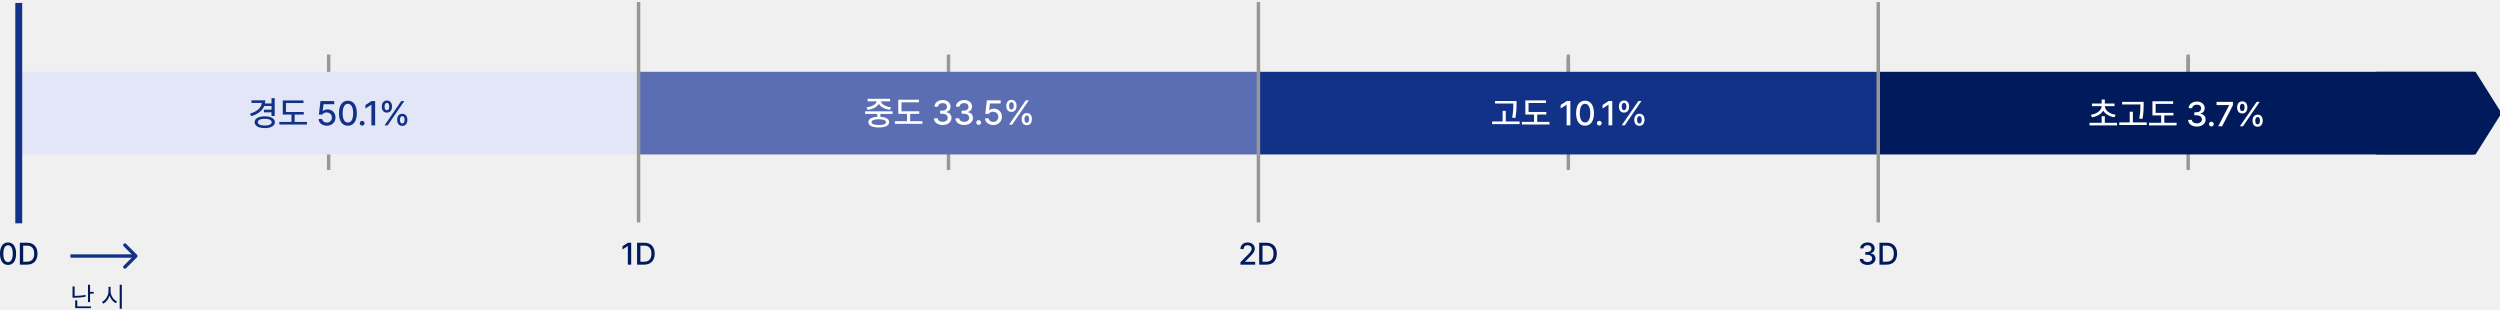
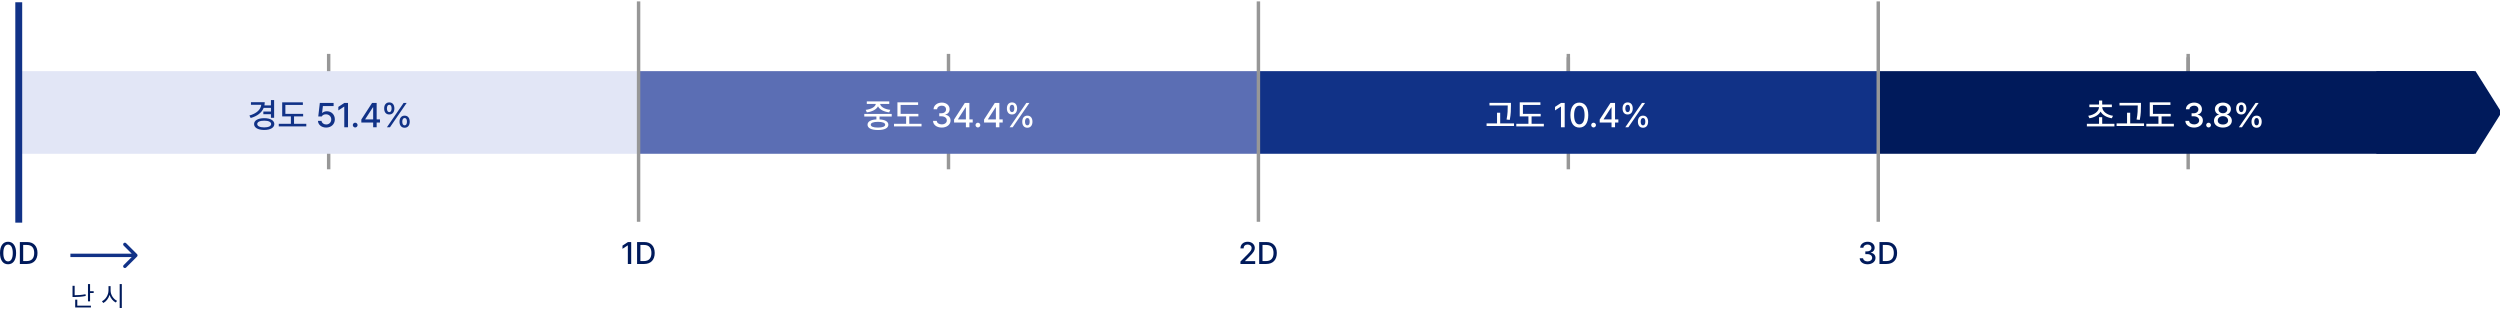
- <svg xmlns="http://www.w3.org/2000/svg" width="727px" height="90px" viewBox="0 0 727 90" version="1.1">
-   <g id="astigmatism" stroke="none" stroke-width="1" fill="none" fill-rule="evenodd">
-     <g id="Group" transform="translate(0, -0)">
-       <g id="AGE_70_79" transform="translate(0, 0.601413)">
-         <path d="M21.709,82.708 L21.091,82.708 L21.091,85.971 L21.646,85.971 C22.699,85.971 23.755,85.904 24.932,85.658 L24.862,85.149 C23.727,85.384 22.703,85.447 21.709,85.447 L21.709,82.708 Z M21.865,89.006 L26.442,89.006 L26.442,88.49 L22.476,88.49 L22.476,86.737 L21.865,86.737 L21.865,89.006 Z M25.582,87.23 L26.192,87.23 L26.192,84.805 L27.24,84.805 L27.24,84.273 L26.192,84.273 L26.192,82.208 L25.582,82.208 L25.582,87.23 Z" id="Shape" fill="#001A5B" fill-rule="nonzero" />
-         <path d="M32.161,84.07 L32.161,82.802 L31.551,82.802 L31.551,84.07 C31.543,85.388 30.686,86.718 29.65,87.191 L30.041,87.707 C30.854,87.297 31.539,86.417 31.86,85.368 C32.192,86.358 32.877,87.183 33.671,87.567 L34.046,87.082 C33.021,86.616 32.157,85.341 32.161,84.07 Z M34.805,89.17 L35.423,89.17 L35.423,82.2 L34.805,82.2 L34.805,89.17 Z" id="Shape" fill="#001A5B" fill-rule="nonzero" />
-         <path d="M2.341,76.445 C3.815,76.445 4.678,75.257 4.682,73.171 C4.678,71.098 3.802,69.897 2.341,69.897 C0.876,69.897 -1.73433206e-14,71.098 -1.73433206e-14,73.171 C-1.73433206e-14,75.257 0.867,76.445 2.341,76.445 Z M0.968,73.171 C0.968,71.587 1.483,70.72 2.341,70.715 C3.195,70.72 3.714,71.587 3.714,73.171 C3.714,74.76 3.199,75.609 2.341,75.609 C1.479,75.609 0.964,74.76 0.968,73.171 Z" id="Shape" fill="#001A5B" fill-rule="nonzero" />
-         <path d="M7.842,76.357 C9.782,76.357 10.9,75.151 10.905,73.162 C10.9,71.177 9.782,69.985 7.903,69.985 L5.774,69.985 L5.774,76.357 L7.842,76.357 Z M6.742,75.512 L6.742,70.83 L7.842,70.83 C9.232,70.83 9.945,71.661 9.945,73.162 C9.945,74.667 9.232,75.508 7.789,75.512 L6.742,75.512 Z" id="Shape" fill="#001A5B" fill-rule="nonzero" />
-         <polygon id="Path" fill="#001A5B" fill-rule="nonzero" points="183.552 69.985 182.602 69.985 181.018 71.023 181.018 71.948 182.541 70.953 182.576 70.953 182.576 76.357 183.552 76.357" />
-         <path d="M187.328,76.357 C189.269,76.357 190.387,75.151 190.392,73.162 C190.387,71.177 189.269,69.985 187.39,69.985 L185.26,69.985 L185.26,76.357 L187.328,76.357 Z M186.228,75.512 L186.228,70.83 L187.328,70.83 C188.719,70.83 189.432,71.661 189.432,73.162 C189.432,74.667 188.719,75.508 187.275,75.512 L186.228,75.512 Z" id="Shape" fill="#001A5B" fill-rule="nonzero" />
-         <path d="M360.72,76.357 L365.007,76.357 L365.007,75.53 L362.067,75.53 L362.067,75.477 L363.36,74.165 C364.557,72.991 364.891,72.423 364.9,71.71 C364.891,70.676 364.042,69.897 362.815,69.897 C361.6,69.897 360.712,70.667 360.72,71.833 L361.635,71.833 C361.64,71.155 362.089,70.707 362.798,70.707 C363.466,70.707 363.976,71.107 363.976,71.736 C363.976,72.295 363.629,72.7 362.929,73.426 L360.72,75.653 L360.72,76.357 Z" id="Path" fill="#001A5B" fill-rule="nonzero" />
-         <path d="M368.236,76.357 C370.177,76.357 371.294,75.151 371.299,73.162 C371.294,71.177 370.177,69.985 368.298,69.985 L366.168,69.985 L366.168,76.357 L368.236,76.357 Z M367.137,75.512 L367.137,70.83 L368.236,70.83 C369.627,70.83 370.34,71.661 370.34,73.162 C370.34,74.667 369.627,75.508 368.183,75.512 L367.137,75.512 Z" id="Shape" fill="#001A5B" fill-rule="nonzero" />
-         <path d="M543.097,76.445 C544.418,76.445 545.4,75.666 545.395,74.605 C545.4,73.8 544.893,73.215 544.022,73.092 L544.022,73.048 C544.709,72.876 545.157,72.357 545.148,71.631 C545.157,70.689 544.369,69.897 543.115,69.897 C541.927,69.897 540.967,70.601 540.941,71.639 L541.875,71.639 C541.897,71.063 542.469,70.707 543.106,70.707 C543.779,70.707 544.215,71.103 544.215,71.684 C544.215,72.295 543.709,72.7 542.983,72.696 L542.437,72.696 L542.437,73.488 L542.983,73.488 C543.895,73.492 544.418,73.941 544.418,74.57 C544.418,75.191 543.859,75.609 543.088,75.609 C542.376,75.609 541.822,75.252 541.787,74.693 L540.8,74.693 C540.84,75.736 541.778,76.445 543.097,76.445 Z" id="Path" fill="#001A5B" fill-rule="nonzero" />
-         <path d="M548.616,76.357 C550.557,76.357 551.674,75.151 551.679,73.162 C551.674,71.177 550.557,69.985 548.678,69.985 L546.548,69.985 L546.548,76.357 L548.616,76.357 Z M547.515,75.512 L547.515,70.83 L548.616,70.83 C550.007,70.83 550.72,71.661 550.72,73.162 C550.72,74.667 550.007,75.508 548.563,75.512 L547.515,75.512 Z" id="Shape" fill="#001A5B" fill-rule="nonzero" />
-         <polygon id="Path" fill="#979797" points="95.076 48.826 95.076 15.263 96.077 15.263 96.077 48.826" />
-         <polygon id="Path" fill="#979797" points="275.323 48.826 275.323 15.263 276.325 15.263 276.325 48.826" />
-         <polygon id="Path" fill="#979797" points="455.571 48.826 455.571 15.263 456.572 15.263 456.572 48.826" />
-         <polygon id="Path" fill="#979797" points="635.819 48.826 635.819 15.263 636.82 15.263 636.82 48.826" />
-         <polygon id="Path" fill="#979797" points="456.572 37.303 456.572 16.274 455.571 16.274 455.571 37.303" />
-         <polygon id="Path" fill="#979797" points="636.82 37.303 636.82 16.274 635.819 16.274 635.819 37.303" />
-         <rect id="Rectangle" fill="#001A5B" fill-rule="nonzero" x="546.196" y="20.28" width="173.238" height="24.033" />
-         <path d="M615.643,35.103 L612.083,35.103 L612.083,33.196 L611.164,33.196 L611.164,35.103 L607.624,35.103 L607.624,35.866 L615.643,35.866 L615.643,35.103 Z M608.015,32.776 L608.367,33.499 C609.834,33.269 611.052,32.575 611.619,31.553 C612.19,32.575 613.413,33.269 614.88,33.499 L615.232,32.776 C613.433,32.511 612.137,31.494 612.093,30.262 L614.899,30.262 L614.899,29.509 L612.083,29.509 L612.083,28.336 L611.164,28.336 L611.164,29.509 L608.347,29.509 L608.347,30.262 L611.154,30.262 C611.11,31.494 609.814,32.511 608.015,32.776 Z" id="Shape" fill="#FFFFFF" fill-rule="nonzero" />
-         <path d="M623.368,29.02 L617.119,29.02 L617.119,29.773 L622.439,29.773 L622.439,29.881 C622.434,30.932 622.434,32.174 622.097,33.871 L623.035,33.969 C623.364,32.174 623.364,30.962 623.368,29.881 L623.368,29.02 Z M616.278,35.758 L624.268,35.758 L624.268,34.986 L620.238,34.986 L620.238,31.895 L619.319,31.895 L619.319,34.986 L616.278,34.986 L616.278,35.758 Z" id="Shape" fill="#FFFFFF" fill-rule="nonzero" />
-         <polygon id="Path" fill="#FFFFFF" fill-rule="nonzero" points="632.033 32.218 626.86 32.218 626.86 29.607 631.955 29.607 631.955 28.854 625.93 28.854 625.93 32.961 628.463 32.961 628.463 35.103 624.933 35.103 624.933 35.866 632.952 35.866 632.952 35.103 629.382 35.103 629.382 32.961 632.033 32.961" />
-         <path d="M638.848,36.208 C640.315,36.208 641.406,35.343 641.401,34.164 C641.406,33.269 640.844,32.619 639.875,32.482 L639.875,32.433 C640.637,32.243 641.137,31.666 641.127,30.859 C641.137,29.812 640.262,28.932 638.868,28.932 C637.548,28.932 636.482,29.715 636.453,30.869 L637.489,30.869 C637.513,30.228 638.149,29.832 638.858,29.832 C639.606,29.832 640.091,30.272 640.091,30.917 C640.091,31.597 639.528,32.047 638.721,32.042 L638.115,32.042 L638.115,32.922 L638.721,32.922 C639.733,32.927 640.315,33.426 640.315,34.125 C640.315,34.814 639.694,35.279 638.839,35.279 C638.047,35.279 637.43,34.883 637.391,34.262 L636.297,34.262 C636.341,35.421 637.382,36.208 638.848,36.208 Z" id="Path" fill="#FFFFFF" fill-rule="nonzero" />
-         <path d="M643.063,36.179 C643.439,36.174 643.753,35.866 643.758,35.484 C643.753,35.103 643.439,34.79 643.063,34.79 C642.682,34.79 642.364,35.103 642.369,35.484 C642.364,35.866 642.682,36.174 643.063,36.179 Z" id="Path" fill="#FFFFFF" fill-rule="nonzero" />
-         <polygon id="Path" fill="#FFFFFF" fill-rule="nonzero" points="645.068 36.11 646.192 36.11 649.341 29.989 649.341 29.03 644.579 29.03 644.579 29.949 648.227 29.949 648.227 30.008" />
-         <path d="M652.05,32.394 C653.003,32.404 653.531,31.69 653.536,30.634 C653.531,29.597 653.024,28.879 652.05,28.883 C651.107,28.879 650.554,29.597 650.564,30.634 C650.554,31.685 651.082,32.404 652.05,32.394 Z M651.365,36.11 L652.255,36.11 L657.116,29.03 L656.226,29.03 L651.365,36.11 Z M651.365,30.634 C651.37,30.003 651.596,29.578 652.05,29.568 C652.525,29.563 652.725,29.998 652.725,30.634 C652.725,31.284 652.51,31.705 652.05,31.71 C651.596,31.705 651.37,31.284 651.365,30.634 Z M655.033,34.497 C655.028,35.538 655.556,36.257 656.519,36.257 C657.473,36.257 658,35.543 658.005,34.497 C658,33.45 657.488,32.731 656.519,32.736 C655.575,32.731 655.028,33.45 655.033,34.497 Z M655.834,34.497 C655.839,33.856 656.07,33.431 656.519,33.421 C656.994,33.421 657.194,33.851 657.194,34.497 C657.194,35.137 656.979,35.563 656.519,35.563 C656.065,35.563 655.839,35.137 655.834,34.497 Z" id="Shape" fill="#FFFFFF" fill-rule="nonzero" />
-         <rect id="Rectangle" fill="#113287" fill-rule="nonzero" x="365.948" y="20.28" width="180.248" height="24.033" />
-         <path d="M441.007,28.761 L434.758,28.761 L434.758,29.514 L440.078,29.514 L440.078,29.622 C440.073,30.673 440.073,31.915 439.736,33.612 L440.675,33.709 C441.002,31.915 441.002,30.702 441.007,29.622 L441.007,28.761 Z M433.917,35.499 L441.906,35.499 L441.906,34.726 L437.878,34.726 L437.878,31.636 L436.959,31.636 L436.959,34.726 L433.917,34.726 L433.917,35.499 Z" id="Shape" fill="#FFFFFF" fill-rule="nonzero" />
-         <polygon id="Path" fill="#FFFFFF" fill-rule="nonzero" points="449.671 31.959 444.498 31.959 444.498 29.348 449.593 29.348 449.593 28.595 443.57 28.595 443.57 32.702 446.102 32.702 446.102 34.844 442.572 34.844 442.572 35.607 450.59 35.607 450.59 34.844 447.021 34.844 447.021 32.702 449.671 32.702" />
-         <polygon id="Path" fill="#FFFFFF" fill-rule="nonzero" points="456.664 28.771 455.607 28.771 453.847 29.925 453.847 30.952 455.539 29.847 455.578 29.847 455.578 35.851 456.664 35.851" />
-         <path d="M460.927,35.949 C462.565,35.949 463.523,34.629 463.528,32.311 C463.523,30.008 462.551,28.673 460.927,28.673 C459.299,28.673 458.326,30.008 458.326,32.311 C458.326,34.629 459.289,35.949 460.927,35.949 Z M459.401,32.311 C459.401,30.551 459.973,29.588 460.927,29.583 C461.876,29.588 462.453,30.551 462.453,32.311 C462.453,34.076 461.881,35.02 460.927,35.02 C459.969,35.02 459.396,34.076 459.401,32.311 Z" id="Shape" fill="#FFFFFF" fill-rule="nonzero" />
-         <path d="M465.073,35.919 C465.45,35.915 465.763,35.607 465.768,35.225 C465.763,34.844 465.45,34.531 465.073,34.531 C464.692,34.531 464.374,34.844 464.379,35.225 C464.374,35.607 464.692,35.915 465.073,35.919 Z" id="Path" fill="#FFFFFF" fill-rule="nonzero" />
-         <polygon id="Path" fill="#FFFFFF" fill-rule="nonzero" points="468.848 28.771 467.792 28.771 466.031 29.925 466.031 30.952 467.724 29.847 467.763 29.847 467.763 35.851 468.848 35.851" />
-         <path d="M472.271,32.135 C473.224,32.145 473.752,31.431 473.757,30.375 C473.752,29.338 473.243,28.619 472.271,28.624 C471.327,28.619 470.775,29.338 470.784,30.375 C470.775,31.426 471.303,32.145 472.271,32.135 Z M471.586,35.851 L472.476,35.851 L477.336,28.771 L476.447,28.771 L471.586,35.851 Z M471.586,30.375 C471.591,29.744 471.816,29.319 472.271,29.309 C472.745,29.304 472.946,29.739 472.946,30.375 C472.946,31.025 472.731,31.446 472.271,31.45 C471.816,31.446 471.591,31.025 471.586,30.375 Z M475.253,34.237 C475.248,35.279 475.777,35.998 476.74,35.998 C477.693,35.998 478.221,35.284 478.226,34.237 C478.221,33.191 477.708,32.472 476.74,32.477 C475.796,32.472 475.248,33.191 475.253,34.237 Z M476.055,34.237 C476.06,33.597 476.29,33.172 476.74,33.162 C477.214,33.162 477.414,33.592 477.414,34.237 C477.414,34.878 477.2,35.303 476.74,35.303 C476.286,35.303 476.06,34.878 476.055,34.237 Z" id="Shape" fill="#FFFFFF" fill-rule="nonzero" />
-         <rect id="Rectangle" fill="#5B6EB4" fill-rule="nonzero" x="185.7" y="20.28" width="180.248" height="24.033" />
-         <path d="M259.557,31.783 L251.567,31.783 L251.567,32.536 L255.097,32.536 L255.097,33.377 C253.469,33.46 252.516,34.003 252.516,34.922 C252.516,35.915 253.65,36.472 255.557,36.467 C257.44,36.472 258.573,35.915 258.578,34.922 C258.573,34.003 257.62,33.465 256.017,33.377 L256.017,32.536 L259.557,32.536 L259.557,31.783 Z M251.987,30.59 L252.311,31.323 C253.831,31.147 255.077,30.507 255.562,29.578 C256.036,30.507 257.293,31.147 258.814,31.323 L259.146,30.59 C257.542,30.429 256.31,29.72 256.183,28.869 L258.843,28.869 L258.843,28.126 L252.301,28.126 L252.301,28.869 L254.931,28.869 C254.804,29.715 253.562,30.429 251.987,30.59 Z M253.454,34.922 C253.449,34.379 254.217,34.086 255.557,34.081 C256.877,34.086 257.65,34.379 257.65,34.922 C257.65,35.455 256.877,35.763 255.557,35.753 C254.217,35.763 253.449,35.455 253.454,34.922 Z" id="Shape" fill="#FFFFFF" fill-rule="nonzero" />
-         <polygon id="Path" fill="#FFFFFF" fill-rule="nonzero" points="267.321 31.763 262.148 31.763 262.148 29.152 267.243 29.152 267.243 28.399 261.219 28.399 261.219 32.507 263.751 32.507 263.751 34.648 260.222 34.648 260.222 35.411 268.241 35.411 268.241 34.648 264.671 34.648 264.671 32.507 267.321 32.507" />
-         <path d="M274.137,35.753 C275.604,35.753 276.694,34.888 276.689,33.709 C276.694,32.815 276.132,32.164 275.164,32.027 L275.164,31.979 C275.927,31.788 276.426,31.211 276.416,30.404 C276.426,29.358 275.551,28.478 274.157,28.478 C272.837,28.478 271.77,29.26 271.741,30.414 L272.778,30.414 C272.802,29.773 273.438,29.377 274.147,29.377 C274.895,29.377 275.379,29.817 275.379,30.463 C275.379,31.142 274.817,31.592 274.009,31.587 L273.404,31.587 L273.404,32.468 L274.009,32.468 C275.022,32.472 275.604,32.971 275.604,33.67 C275.604,34.36 274.983,34.824 274.128,34.824 C273.336,34.824 272.719,34.428 272.68,33.807 L271.585,33.807 C271.629,34.966 272.671,35.753 274.137,35.753 Z" id="Path" fill="#FFFFFF" fill-rule="nonzero" />
-         <path d="M280.386,35.753 C281.853,35.753 282.943,34.888 282.938,33.709 C282.943,32.815 282.381,32.164 281.413,32.027 L281.413,31.979 C282.176,31.788 282.674,31.211 282.664,30.404 C282.674,29.358 281.799,28.478 280.405,28.478 C279.085,28.478 278.019,29.26 277.99,30.414 L279.026,30.414 C279.051,29.773 279.686,29.377 280.395,29.377 C281.143,29.377 281.628,29.817 281.628,30.463 C281.628,31.142 281.065,31.592 280.259,31.587 L279.652,31.587 L279.652,32.468 L280.259,32.468 C281.27,32.472 281.853,32.971 281.853,33.67 C281.853,34.36 281.231,34.824 280.376,34.824 C279.584,34.824 278.968,34.428 278.929,33.807 L277.834,33.807 C277.878,34.966 278.919,35.753 280.386,35.753 Z" id="Path" fill="#FFFFFF" fill-rule="nonzero" />
-         <path d="M284.601,35.724 C284.978,35.719 285.29,35.411 285.295,35.03 C285.29,34.648 284.978,34.335 284.601,34.335 C284.22,34.335 283.901,34.648 283.906,35.03 C283.901,35.411 284.22,35.719 284.601,35.724 Z" id="Path" fill="#FFFFFF" fill-rule="nonzero" />
-         <path d="M288.835,35.753 C290.312,35.753 291.358,34.751 291.358,33.357 C291.358,31.993 290.375,31.006 289.04,31.001 C288.502,31.006 288.004,31.196 287.71,31.48 L287.642,31.48 L287.877,29.495 L290.996,29.495 L290.996,28.575 L286.986,28.575 L286.527,32.516 L287.544,32.516 C287.783,32.081 288.219,31.891 288.786,31.891 C289.676,31.9 290.312,32.526 290.312,33.387 C290.312,34.228 289.696,34.849 288.835,34.854 C288.121,34.849 287.544,34.409 287.486,33.807 L286.44,33.807 C286.488,34.937 287.495,35.753 288.835,35.753 Z" id="Path" fill="#FFFFFF" fill-rule="nonzero" />
-         <path d="M294.125,31.939 C295.079,31.949 295.607,31.235 295.612,30.179 C295.607,29.143 295.098,28.424 294.125,28.429 C293.182,28.424 292.629,29.143 292.639,30.179 C292.629,31.23 293.158,31.949 294.125,31.939 Z M293.441,35.655 L294.33,35.655 L299.191,28.575 L298.301,28.575 L293.441,35.655 Z M293.441,30.179 C293.446,29.548 293.671,29.123 294.125,29.113 C294.6,29.108 294.8,29.543 294.8,30.179 C294.8,30.829 294.585,31.25 294.125,31.255 C293.671,31.25 293.446,30.829 293.441,30.179 Z M297.108,34.042 C297.103,35.083 297.631,35.802 298.594,35.802 C299.548,35.802 300.076,35.088 300.081,34.042 C300.076,32.996 299.563,32.277 298.594,32.282 C297.651,32.277 297.103,32.996 297.108,34.042 Z M297.91,34.042 C297.915,33.401 298.145,32.976 298.594,32.966 C299.069,32.966 299.269,33.396 299.269,34.042 C299.269,34.682 299.054,35.108 298.594,35.108 C298.14,35.108 297.915,34.682 297.91,34.042 Z" id="Shape" fill="#FFFFFF" fill-rule="nonzero" />
-         <rect id="Rectangle" fill="#E2E6F6" fill-rule="nonzero" x="5.452" y="20.28" width="180.248" height="24.033" />
-         <path d="M79.881,27.94 L78.952,27.94 L78.952,29.495 L77.05,29.495 C77.108,29.201 77.143,28.888 77.143,28.566 L73.133,28.566 L73.133,29.328 L76.135,29.328 C75.969,30.741 74.757,31.856 72.683,32.448 L73.055,33.172 C74.952,32.629 76.267,31.636 76.835,30.228 L78.952,30.228 L78.952,31.294 L76.742,31.294 L76.742,32.057 L78.952,32.057 L78.952,33.123 L79.881,33.123 L79.881,27.94 Z M74.043,34.932 C74.043,35.998 75.197,36.653 76.996,36.653 C78.771,36.653 79.935,35.998 79.94,34.932 C79.935,33.871 78.771,33.225 76.996,33.22 C75.197,33.225 74.043,33.871 74.043,34.932 Z M74.962,34.932 C74.962,34.306 75.744,33.949 76.996,33.954 C78.223,33.949 79.006,34.306 79.01,34.932 C79.006,35.548 78.223,35.905 76.996,35.91 C75.744,35.905 74.962,35.548 74.962,34.932 Z" id="Shape" fill="#113287" fill-rule="nonzero" />
-         <polygon id="Path" fill="#113287" fill-rule="nonzero" points="88.33 31.969 83.157 31.969 83.157 29.358 88.252 29.358 88.252 28.605 82.228 28.605 82.228 32.712 84.761 32.712 84.761 34.854 81.23 34.854 81.23 35.616 89.249 35.616 89.249 34.854 85.68 34.854 85.68 32.712 88.33 32.712" />
-         <path d="M95.038,35.959 C96.515,35.959 97.561,34.956 97.561,33.563 C97.561,32.199 96.579,31.211 95.244,31.206 C94.706,31.211 94.207,31.402 93.914,31.685 L93.845,31.685 L94.08,29.7 L97.2,29.7 L97.2,28.781 L93.19,28.781 L92.73,32.722 L93.747,32.722 C93.987,32.287 94.422,32.096 94.99,32.096 C95.879,32.106 96.515,32.731 96.515,33.592 C96.515,34.433 95.899,35.054 95.038,35.059 C94.324,35.054 93.747,34.614 93.689,34.013 L92.642,34.013 C92.691,35.142 93.699,35.959 95.038,35.959 Z" id="Path" fill="#113287" fill-rule="nonzero" />
-         <path d="M101.17,35.959 C102.808,35.959 103.766,34.638 103.771,32.321 C103.766,30.018 102.793,28.683 101.17,28.683 C99.542,28.683 98.569,30.018 98.569,32.321 C98.569,34.638 99.532,35.959 101.17,35.959 Z M99.644,32.321 C99.644,30.561 100.217,29.597 101.17,29.592 C102.118,29.597 102.695,30.561 102.695,32.321 C102.695,34.086 102.123,35.03 101.17,35.03 C100.212,35.03 99.64,34.086 99.644,32.321 Z" id="Shape" fill="#113287" fill-rule="nonzero" />
-         <path d="M105.317,35.929 C105.693,35.924 106.006,35.616 106.011,35.235 C106.006,34.854 105.693,34.541 105.317,34.541 C104.935,34.541 104.617,34.854 104.622,35.235 C104.617,35.616 104.935,35.924 105.317,35.929 Z" id="Path" fill="#113287" fill-rule="nonzero" />
-         <polygon id="Path" fill="#113287" fill-rule="nonzero" points="109.091 28.781 108.034 28.781 106.275 29.935 106.275 30.962 107.966 29.856 108.005 29.856 108.005 35.861 109.091 35.861" />
-         <path d="M112.513,32.145 C113.467,32.155 113.996,31.441 114,30.385 C113.996,29.348 113.487,28.629 112.513,28.634 C111.57,28.629 111.017,29.348 111.027,30.385 C111.017,31.436 111.545,32.155 112.513,32.145 Z M111.829,35.861 L112.719,35.861 L117.579,28.781 L116.689,28.781 L111.829,35.861 Z M111.829,30.385 C111.834,29.754 112.059,29.328 112.513,29.319 C112.988,29.314 113.188,29.749 113.188,30.385 C113.188,31.035 112.973,31.455 112.513,31.46 C112.059,31.455 111.834,31.035 111.829,30.385 Z M115.497,34.247 C115.492,35.289 116.019,36.007 116.983,36.007 C117.936,36.007 118.464,35.294 118.469,34.247 C118.464,33.201 117.951,32.482 116.983,32.487 C116.039,32.482 115.492,33.201 115.497,34.247 Z M116.298,34.247 C116.303,33.607 116.533,33.181 116.983,33.172 C117.457,33.172 117.658,33.602 117.658,34.247 C117.658,34.888 117.442,35.313 116.983,35.313 C116.528,35.313 116.303,34.888 116.298,34.247 Z" id="Shape" fill="#113287" fill-rule="nonzero" />
-         <polygon id="Path" fill="#113287" points="4.451 64.34 4.451 0.252 6.454 0.252 6.454 64.34" />
-         <polygon id="Path" fill="#979797" points="185.199 64.088 185.199 0 186.201 0 186.201 64.088" />
-         <polygon id="Path" fill="#979797" points="365.447 64.088 365.447 0 366.449 0 366.449 64.088" />
-         <polygon id="Path" fill="#979797" points="545.695 64.088 545.695 0 546.696 0 546.696 64.088" />
-         <path d="M36.667,70.313 L39.853,73.499 C40.049,73.695 40.049,74.012 39.853,74.207 L36.667,77.394 C36.471,77.589 36.154,77.589 35.959,77.394 C35.763,77.198 35.763,76.881 35.959,76.686 L38.29,74.354 L20.473,74.354 L20.473,73.353 L38.29,73.353 L35.959,71.021 C35.763,70.825 35.763,70.508 35.959,70.313 C36.154,70.117 36.471,70.117 36.667,70.313 Z" id="Path" fill="#113287" />
-         <polygon id="Path" fill="#001A5B" fill-rule="nonzero" points="719.889 20.28 691.042 20.28 691.042 44.313 719.889 44.313 727.445 32.296" />
-       </g>
-     </g>
+ <svg xmlns="http://www.w3.org/2000/svg" width="727" height="90" viewBox="0 0 727 90" fill="none">
+   <rect width="727" height="90" fill="#727272" />
+   <path d="M-1401 -1574C-1401 -1575.1 -1400.1 -1576 -1399 -1576H1914C1915.1 -1576 1916 -1575.1 1916 -1574V396C1916 397.105 1915.1 398 1914 398H-1399C-1400.1 398 -1401 397.105 -1401 396V-1574Z" fill="white" />
+   <g clip-path="url(#clip0_1814_2379)">
+     <path d="M21.709 83.114H21.091V86.376H21.646C22.699 86.376 23.755 86.31 24.932 86.064L24.862 85.555C23.727 85.79 22.703 85.852 21.709 85.852V83.114ZM21.866 89.412H26.442V88.896H22.476V87.143H21.866V89.412ZM25.582 87.636H26.192V85.211H27.24V84.679H26.192V82.614H25.582V87.636Z" fill="#001A5B" />
+     <path d="M32.161 84.475V83.208H31.551V84.475C31.543 85.794 30.686 87.124 29.65 87.597L30.041 88.113C30.854 87.703 31.539 86.823 31.86 85.774C32.192 86.764 32.877 87.589 33.671 87.972L34.046 87.487C33.021 87.022 32.157 85.747 32.161 84.475ZM34.805 89.576H35.423V82.606H34.805V89.576Z" fill="#001A5B" />
+     <path d="M2.341 76.851C3.815 76.851 4.678 75.663 4.682 73.577C4.678 71.504 3.802 70.303 2.341 70.303C0.876 70.303 0 71.504 0 73.577C0 75.663 0.867 76.851 2.341 76.851ZM0.968 73.577C0.968 71.993 1.483 71.126 2.341 71.121C3.195 71.126 3.714 71.993 3.714 73.577C3.714 75.165 3.199 76.015 2.341 76.015C1.479 76.015 0.964 75.165 0.968 73.577Z" fill="#001A5B" />
+     <path d="M7.842 76.763C9.782 76.763 10.9 75.557 10.905 73.568C10.9 71.583 9.782 70.391 7.903 70.391H5.774V76.763H7.842ZM6.742 75.918V71.236H7.842C9.232 71.236 9.945 72.067 9.945 73.568C9.945 75.073 9.232 75.913 7.789 75.918H6.742Z" fill="#001A5B" />
+     <path d="M183.552 70.391H182.602L181.018 71.429V72.353L182.541 71.359H182.576V76.763H183.552V70.391Z" fill="#001A5B" />
+     <path d="M187.328 76.763C189.269 76.763 190.387 75.557 190.392 73.568C190.387 71.583 189.269 70.391 187.39 70.391H185.26V76.763H187.328ZM186.228 75.918V71.236H187.328C188.719 71.236 189.432 72.067 189.432 73.568C189.432 75.073 188.719 75.913 187.275 75.918H186.228Z" fill="#001A5B" />
+     <path d="M360.72 76.763H365.007V75.936H362.067V75.883L363.36 74.571C364.557 73.396 364.891 72.829 364.9 72.116C364.891 71.082 364.042 70.303 362.815 70.303C361.6 70.303 360.712 71.073 360.72 72.239H361.635C361.64 71.561 362.089 71.112 362.798 71.112C363.466 71.112 363.976 71.513 363.976 72.142C363.976 72.701 363.629 73.106 362.929 73.832L360.72 76.059V76.763Z" fill="#001A5B" />
+     <path d="M368.236 76.763C370.177 76.763 371.294 75.557 371.299 73.568C371.294 71.583 370.177 70.391 368.298 70.391H366.168V76.763H368.236ZM367.137 75.918V71.236H368.236C369.627 71.236 370.34 72.067 370.34 73.568C370.34 75.073 369.627 75.913 368.183 75.918H367.137Z" fill="#001A5B" />
+     <path d="M543.097 76.851C544.418 76.851 545.4 76.072 545.395 75.011C545.4 74.206 544.893 73.621 544.022 73.498V73.454C544.709 73.282 545.157 72.763 545.148 72.037C545.157 71.095 544.369 70.303 543.115 70.303C541.927 70.303 540.968 71.007 540.942 72.045H541.875C541.897 71.469 542.469 71.112 543.107 71.112C543.779 71.112 544.215 71.508 544.215 72.089C544.215 72.701 543.709 73.106 542.983 73.102H542.438V73.894H542.983C543.895 73.898 544.418 74.347 544.418 74.976C544.418 75.597 543.859 76.015 543.088 76.015C542.376 76.015 541.822 75.658 541.787 75.099H540.8C540.84 76.142 541.778 76.851 543.097 76.851Z" fill="#001A5B" />
+     <path d="M548.616 76.763C550.557 76.763 551.674 75.557 551.679 73.568C551.674 71.583 550.557 70.391 548.678 70.391H546.548V76.763H548.616ZM547.515 75.918V71.236H548.616C550.007 71.236 550.72 72.067 550.72 73.568C550.72 75.073 550.007 75.913 548.563 75.918H547.515Z" fill="#001A5B" />
+     <path fill-rule="evenodd" clip-rule="evenodd" d="M95.076 49.232V15.669H96.077V49.232H95.076Z" fill="#979797" />
+     <path fill-rule="evenodd" clip-rule="evenodd" d="M275.323 49.232V15.669H276.325V49.232H275.323Z" fill="#979797" />
+     <path fill-rule="evenodd" clip-rule="evenodd" d="M455.571 49.232V15.669H456.572V49.232H455.571Z" fill="#979797" />
+     <path fill-rule="evenodd" clip-rule="evenodd" d="M635.819 49.232V15.669H636.82V49.232H635.819Z" fill="#979797" />
+     <path fill-rule="evenodd" clip-rule="evenodd" d="M456.572 37.709V16.68H455.571V37.709H456.572Z" fill="#979797" />
+     <path fill-rule="evenodd" clip-rule="evenodd" d="M636.82 37.709V16.68H635.819V37.709H636.82Z" fill="#979797" />
+     <path d="M719.434 20.686H546.196V44.719H719.434V20.686Z" fill="#001A5B" />
+     <path d="M546.196 20.686H365.948V44.719H546.196V20.686Z" fill="#113287" />
+     <path d="M365.948 20.686H185.7V44.719H365.948V20.686Z" fill="#5B6EB4" />
+     <path d="M185.7 20.686H5.452V44.719H185.7V20.686Z" fill="#E2E6F6" />
+     <path fill-rule="evenodd" clip-rule="evenodd" d="M4.451 64.746V0.658H6.454V64.746H4.451Z" fill="#113287" />
+     <path fill-rule="evenodd" clip-rule="evenodd" d="M185.199 64.494V0.406H186.201V64.494H185.199Z" fill="#979797" />
+     <path fill-rule="evenodd" clip-rule="evenodd" d="M365.447 64.494V0.406H366.449V64.494H365.447Z" fill="#979797" />
+     <path fill-rule="evenodd" clip-rule="evenodd" d="M545.695 64.494V0.406H546.696V64.494H545.695Z" fill="#979797" />
+     <path fill-rule="evenodd" clip-rule="evenodd" d="M36.667 70.719L39.853 73.905C40.049 74.101 40.049 74.418 39.853 74.613L36.667 77.8C36.471 77.995 36.154 77.995 35.959 77.8C35.763 77.604 35.763 77.287 35.959 77.092L38.29 74.76H20.473V73.759H38.29L35.959 71.427C35.763 71.231 35.763 70.914 35.959 70.719C36.154 70.523 36.471 70.523 36.667 70.719Z" fill="#113287" />
+     <path d="M719.889 20.686H691.042V44.719H719.889L727.445 32.702L719.889 20.686Z" fill="#001A5B" />
+     <path d="M614.873 35.994V36.756H606.865V35.994H610.4V34.09H611.318V35.994H614.873ZM607.256 33.67C609.053 33.406 610.347 32.391 610.391 31.16H607.588V30.408H610.4V29.236H611.318V30.408H614.131V31.16H611.328C611.372 32.391 612.666 33.406 614.463 33.67L614.111 34.393C612.646 34.163 611.426 33.47 610.854 32.449C610.288 33.47 609.072 34.163 607.607 34.393L607.256 33.67ZM622.588 29.92V30.779C622.583 31.858 622.583 33.069 622.256 34.861L621.318 34.764C621.655 33.069 621.655 31.829 621.66 30.779V30.672H616.348V29.92H622.588ZM615.508 36.648V35.877H618.545V32.791H619.463V35.877H623.486V36.648H615.508ZM631.24 33.113V33.855H628.594V35.994H632.158V36.756H624.15V35.994H627.676V33.855H625.146V29.754H631.162V30.506H626.074V33.113H631.24ZM638.047 37.098C636.582 37.098 635.542 36.312 635.498 35.154H636.592C636.631 35.774 637.246 36.17 638.037 36.17C638.892 36.17 639.512 35.706 639.512 35.018C639.512 34.319 638.931 33.821 637.92 33.816H637.314V32.938H637.92C638.726 32.942 639.287 32.493 639.287 31.814C639.287 31.17 638.804 30.73 638.057 30.73C637.349 30.73 636.714 31.126 636.689 31.766H635.654C635.684 30.613 636.748 29.832 638.066 29.832C639.458 29.832 640.332 30.711 640.322 31.756C640.332 32.562 639.834 33.138 639.072 33.328V33.377C640.039 33.514 640.601 34.163 640.596 35.057C640.601 36.233 639.512 37.098 638.047 37.098ZM642.256 37.068C641.875 37.063 641.558 36.756 641.562 36.375C641.558 35.994 641.875 35.682 642.256 35.682C642.632 35.682 642.944 35.994 642.949 36.375C642.944 36.756 642.632 37.063 642.256 37.068ZM646.426 37.098C644.888 37.098 643.818 36.268 643.828 35.115C643.818 34.207 644.468 33.465 645.303 33.338V33.299C644.575 33.133 644.092 32.488 644.092 31.717C644.092 30.628 645.073 29.832 646.426 29.832C647.759 29.832 648.745 30.628 648.75 31.717C648.745 32.488 648.252 33.133 647.539 33.299V33.338C648.364 33.465 649.019 34.207 649.023 35.115C649.019 36.268 647.939 37.098 646.426 37.098ZM644.922 35.037C644.907 35.73 645.493 36.209 646.426 36.209C647.344 36.209 647.93 35.73 647.93 35.037C647.93 34.31 647.295 33.777 646.426 33.777C645.547 33.777 644.907 34.31 644.922 35.037ZM645.137 31.814C645.142 32.474 645.669 32.933 646.426 32.928C647.163 32.933 647.7 32.478 647.695 31.814C647.7 31.155 647.183 30.706 646.426 30.711C645.649 30.706 645.142 31.155 645.137 31.814ZM651.758 33.289C650.791 33.299 650.264 32.581 650.273 31.531C650.264 30.496 650.815 29.778 651.758 29.783C652.729 29.778 653.237 30.496 653.242 31.531C653.237 32.586 652.71 33.299 651.758 33.289ZM651.074 37L655.928 29.93H656.816L651.963 37H651.074ZM651.074 31.531C651.079 32.181 651.304 32.601 651.758 32.605C652.217 32.601 652.432 32.181 652.432 31.531C652.432 30.896 652.231 30.462 651.758 30.467C651.304 30.477 651.079 30.901 651.074 31.531ZM654.736 35.389C654.731 34.344 655.278 33.626 656.221 33.631C657.188 33.626 657.7 34.344 657.705 35.389C657.7 36.434 657.173 37.147 656.221 37.147C655.259 37.147 654.731 36.429 654.736 35.389ZM655.537 35.389C655.542 36.028 655.767 36.453 656.221 36.453C656.68 36.453 656.895 36.028 656.895 35.389C656.895 34.744 656.694 34.315 656.221 34.315C655.771 34.324 655.542 34.749 655.537 35.389Z" fill="white" />
+     <path d="M439.379 29.92V30.779C439.374 31.858 439.374 33.069 439.047 34.861L438.109 34.764C438.446 33.069 438.446 31.829 438.451 30.779V30.672H433.139V29.92H439.379ZM432.299 36.648V35.877H435.336V32.791H436.254V35.877H440.277V36.648H432.299ZM448.031 33.113V33.855H445.385V35.994H448.949V36.756H440.941V35.994H444.467V33.855H441.938V29.754H447.953V30.506H442.865V33.113H448.031ZM455.014 29.93V37H453.93V31.004H453.891L452.201 32.107V31.082L453.959 29.93H455.014ZM459.271 37.098C457.636 37.098 456.674 35.779 456.674 33.465C456.674 31.165 457.646 29.832 459.271 29.832C460.893 29.832 461.864 31.165 461.869 33.465C461.864 35.779 460.907 37.098 459.271 37.098ZM457.748 33.465C457.743 35.227 458.314 36.17 459.271 36.17C460.224 36.17 460.795 35.227 460.795 33.465C460.795 31.707 460.219 30.745 459.271 30.74C458.319 30.745 457.748 31.707 457.748 33.465ZM463.412 37.068C463.031 37.063 462.714 36.756 462.719 36.375C462.714 35.994 463.031 35.682 463.412 35.682C463.788 35.682 464.101 35.994 464.105 36.375C464.101 36.756 463.788 37.063 463.412 37.068ZM465.199 35.623V34.754L468.324 29.93H469.652V34.715H470.619V35.623H469.652V37H468.637V35.623H465.199ZM466.332 34.715H468.637V31.209H468.559L466.332 34.656V34.715ZM473.324 33.289C472.357 33.299 471.83 32.581 471.84 31.531C471.83 30.496 472.382 29.778 473.324 29.783C474.296 29.778 474.804 30.496 474.809 31.531C474.804 32.586 474.276 33.299 473.324 33.289ZM472.641 37L477.494 29.93H478.383L473.529 37H472.641ZM472.641 31.531C472.646 32.181 472.87 32.601 473.324 32.605C473.783 32.601 473.998 32.181 473.998 31.531C473.998 30.896 473.798 30.462 473.324 30.467C472.87 30.477 472.646 30.901 472.641 31.531ZM476.303 35.389C476.298 34.344 476.845 33.626 477.787 33.631C478.754 33.626 479.267 34.344 479.271 35.389C479.267 36.434 478.739 37.147 477.787 37.147C476.825 37.147 476.298 36.429 476.303 35.389ZM477.104 35.389C477.108 36.028 477.333 36.453 477.787 36.453C478.246 36.453 478.461 36.028 478.461 35.389C478.461 34.744 478.261 34.315 477.787 34.315C477.338 34.324 477.108 34.749 477.104 35.389Z" fill="white" />
+     <path d="M259.311 33.133V33.885H255.775V34.725C257.377 34.812 258.329 35.35 258.334 36.268C258.329 37.259 257.196 37.815 255.316 37.81C253.412 37.815 252.279 37.259 252.279 36.268C252.279 35.35 253.231 34.808 254.857 34.725V33.885H251.332V33.133H259.311ZM251.752 31.941C253.324 31.78 254.564 31.067 254.691 30.223H252.064V29.48H258.598V30.223H255.941C256.068 31.072 257.299 31.78 258.9 31.941L258.568 32.674C257.05 32.498 255.795 31.858 255.321 30.931C254.838 31.858 253.593 32.498 252.074 32.674L251.752 31.941ZM253.217 36.268C253.212 36.8 253.979 37.107 255.316 37.098C256.635 37.107 257.406 36.8 257.406 36.268C257.406 35.726 256.635 35.433 255.316 35.428C253.979 35.433 253.212 35.726 253.217 36.268ZM267.064 33.113V33.855H264.418V35.994H267.982V36.756H259.975V35.994H263.5V33.855H260.971V29.754H266.986V30.506H261.898V33.113H267.064ZM273.871 37.098C272.406 37.098 271.366 36.312 271.322 35.154H272.416C272.455 35.774 273.07 36.17 273.861 36.17C274.716 36.17 275.336 35.706 275.336 35.018C275.336 34.319 274.755 33.821 273.744 33.816H273.139V32.938H273.744C274.55 32.942 275.111 32.493 275.111 31.814C275.111 31.17 274.628 30.73 273.881 30.73C273.173 30.73 272.538 31.126 272.514 31.766H271.479C271.508 30.613 272.572 29.832 273.891 29.832C275.282 29.832 276.156 30.711 276.146 31.756C276.156 32.562 275.658 33.138 274.896 33.328V33.377C275.863 33.514 276.425 34.163 276.42 35.057C276.425 36.233 275.336 37.098 273.871 37.098ZM277.445 35.623V34.754L280.57 29.93H281.898V34.715H282.865V35.623H281.898V37H280.883V35.623H277.445ZM278.578 34.715H280.883V31.209H280.805L278.578 34.656V34.715ZM284.379 37.068C283.998 37.063 283.681 36.756 283.686 36.375C283.681 35.994 283.998 35.682 284.379 35.682C284.755 35.682 285.067 35.994 285.072 36.375C285.067 36.756 284.755 37.063 284.379 37.068ZM286.166 35.623V34.754L289.291 29.93H290.619V34.715H291.586V35.623H290.619V37H289.604V35.623H286.166ZM287.299 34.715H289.604V31.209H289.525L287.299 34.656V34.715ZM294.291 33.289C293.324 33.299 292.797 32.581 292.807 31.531C292.797 30.496 293.349 29.778 294.291 29.783C295.263 29.778 295.771 30.496 295.775 31.531C295.771 32.586 295.243 33.299 294.291 33.289ZM293.607 37L298.461 29.93H299.35L294.496 37H293.607ZM293.607 31.531C293.612 32.181 293.837 32.601 294.291 32.605C294.75 32.601 294.965 32.181 294.965 31.531C294.965 30.896 294.765 30.462 294.291 30.467C293.837 30.477 293.612 30.901 293.607 31.531ZM297.27 35.389C297.265 34.344 297.812 33.626 298.754 33.631C299.721 33.626 300.233 34.344 300.238 35.389C300.233 36.434 299.706 37.147 298.754 37.147C297.792 37.147 297.265 36.429 297.27 35.389ZM298.07 35.389C298.075 36.028 298.3 36.453 298.754 36.453C299.213 36.453 299.428 36.028 299.428 35.389C299.428 34.744 299.228 34.315 298.754 34.315C298.305 34.324 298.075 34.749 298.07 35.389Z" fill="white" />
+     <path d="M79.716 29.09V34.266H78.788V33.201H76.581V32.44H78.788V31.375H76.674C76.107 32.781 74.794 33.773 72.899 34.315L72.528 33.592C74.599 33.001 75.81 31.888 75.976 30.477H72.978V29.715H76.981C76.981 30.037 76.947 30.35 76.889 30.643H78.788V29.09H79.716ZM73.886 36.072C73.886 35.013 75.038 34.368 76.835 34.363C78.607 34.368 79.769 35.013 79.774 36.072C79.769 37.137 78.607 37.791 76.835 37.791C75.038 37.791 73.886 37.137 73.886 36.072ZM74.804 36.072C74.804 36.688 75.585 37.044 76.835 37.049C78.061 37.044 78.842 36.688 78.847 36.072C78.842 35.447 78.061 35.091 76.835 35.096C75.585 35.091 74.804 35.447 74.804 36.072ZM88.153 33.113V33.855H85.507V35.994H89.071V36.756H81.064V35.994H84.589V33.855H82.06V29.754H88.075V30.506H82.987V33.113H88.153ZM94.853 37.098C93.515 37.098 92.509 36.282 92.46 35.154H93.505C93.564 35.755 94.14 36.194 94.853 36.199C95.712 36.194 96.327 35.574 96.327 34.734C96.327 33.875 95.692 33.25 94.804 33.24C94.237 33.24 93.803 33.431 93.564 33.865H92.548L93.007 29.93H97.011V30.848H93.895L93.661 32.83H93.73C94.022 32.547 94.52 32.356 95.058 32.352C96.391 32.356 97.372 33.343 97.372 34.705C97.372 36.097 96.327 37.098 94.853 37.098ZM101.2 29.93V37H100.116V31.004H100.077L98.388 32.107V31.082L100.146 29.93H101.2ZM103.29 37.068C102.909 37.063 102.592 36.756 102.597 36.375C102.592 35.994 102.909 35.682 103.29 35.682C103.666 35.682 103.979 35.994 103.983 36.375C103.979 36.756 103.666 37.063 103.29 37.068ZM105.077 35.623V34.754L108.202 29.93H109.53V34.715H110.497V35.623H109.53V37H108.515V35.623H105.077ZM106.21 34.715H108.515V31.209H108.437L106.21 34.656V34.715ZM113.202 33.289C112.235 33.299 111.708 32.581 111.718 31.531C111.708 30.496 112.26 29.778 113.202 29.783C114.174 29.778 114.682 30.496 114.687 31.531C114.682 32.586 114.154 33.299 113.202 33.289ZM112.519 37L117.372 29.93H118.261L113.407 37H112.519ZM112.519 31.531C112.523 32.181 112.748 32.601 113.202 32.605C113.661 32.601 113.876 32.181 113.876 31.531C113.876 30.896 113.676 30.462 113.202 30.467C112.748 30.477 112.523 30.901 112.519 31.531ZM116.181 35.389C116.176 34.344 116.723 33.626 117.665 33.631C118.632 33.626 119.145 34.344 119.149 35.389C119.145 36.434 118.617 37.147 117.665 37.147C116.703 37.147 116.176 36.429 116.181 35.389ZM116.981 35.389C116.986 36.028 117.211 36.453 117.665 36.453C118.124 36.453 118.339 36.028 118.339 35.389C118.339 34.744 118.139 34.315 117.665 34.315C117.216 34.324 116.986 34.749 116.981 35.389Z" fill="#113287" />
  </g>
+   <path d="M-1399 -1575H1914V-1577H-1399V-1575ZM1915 -1574V396H1917V-1574H1915ZM1914 397H-1399V399H1914V397ZM-1400 396V-1574H-1402V396H-1400ZM-1399 397C-1399.55 397 -1400 396.552 -1400 396H-1402C-1402 397.657 -1400.66 399 -1399 399V397ZM1915 396C1915 396.552 1914.55 397 1914 397V399C1915.66 399 1917 397.657 1917 396H1915ZM1914 -1575C1914.55 -1575 1915 -1574.55 1915 -1574H1917C1917 -1575.66 1915.66 -1577 1914 -1577V-1575ZM-1399 -1577C-1400.66 -1577 -1402 -1575.66 -1402 -1574H-1400C-1400 -1574.55 -1399.55 -1575 -1399 -1575V-1577Z" fill="black" fill-opacity="0.1" />
+   <defs>
+     <clipPath id="clip0_1814_2379">
+       <rect width="727" height="90" fill="white" />
+     </clipPath>
+   </defs>
</svg>
